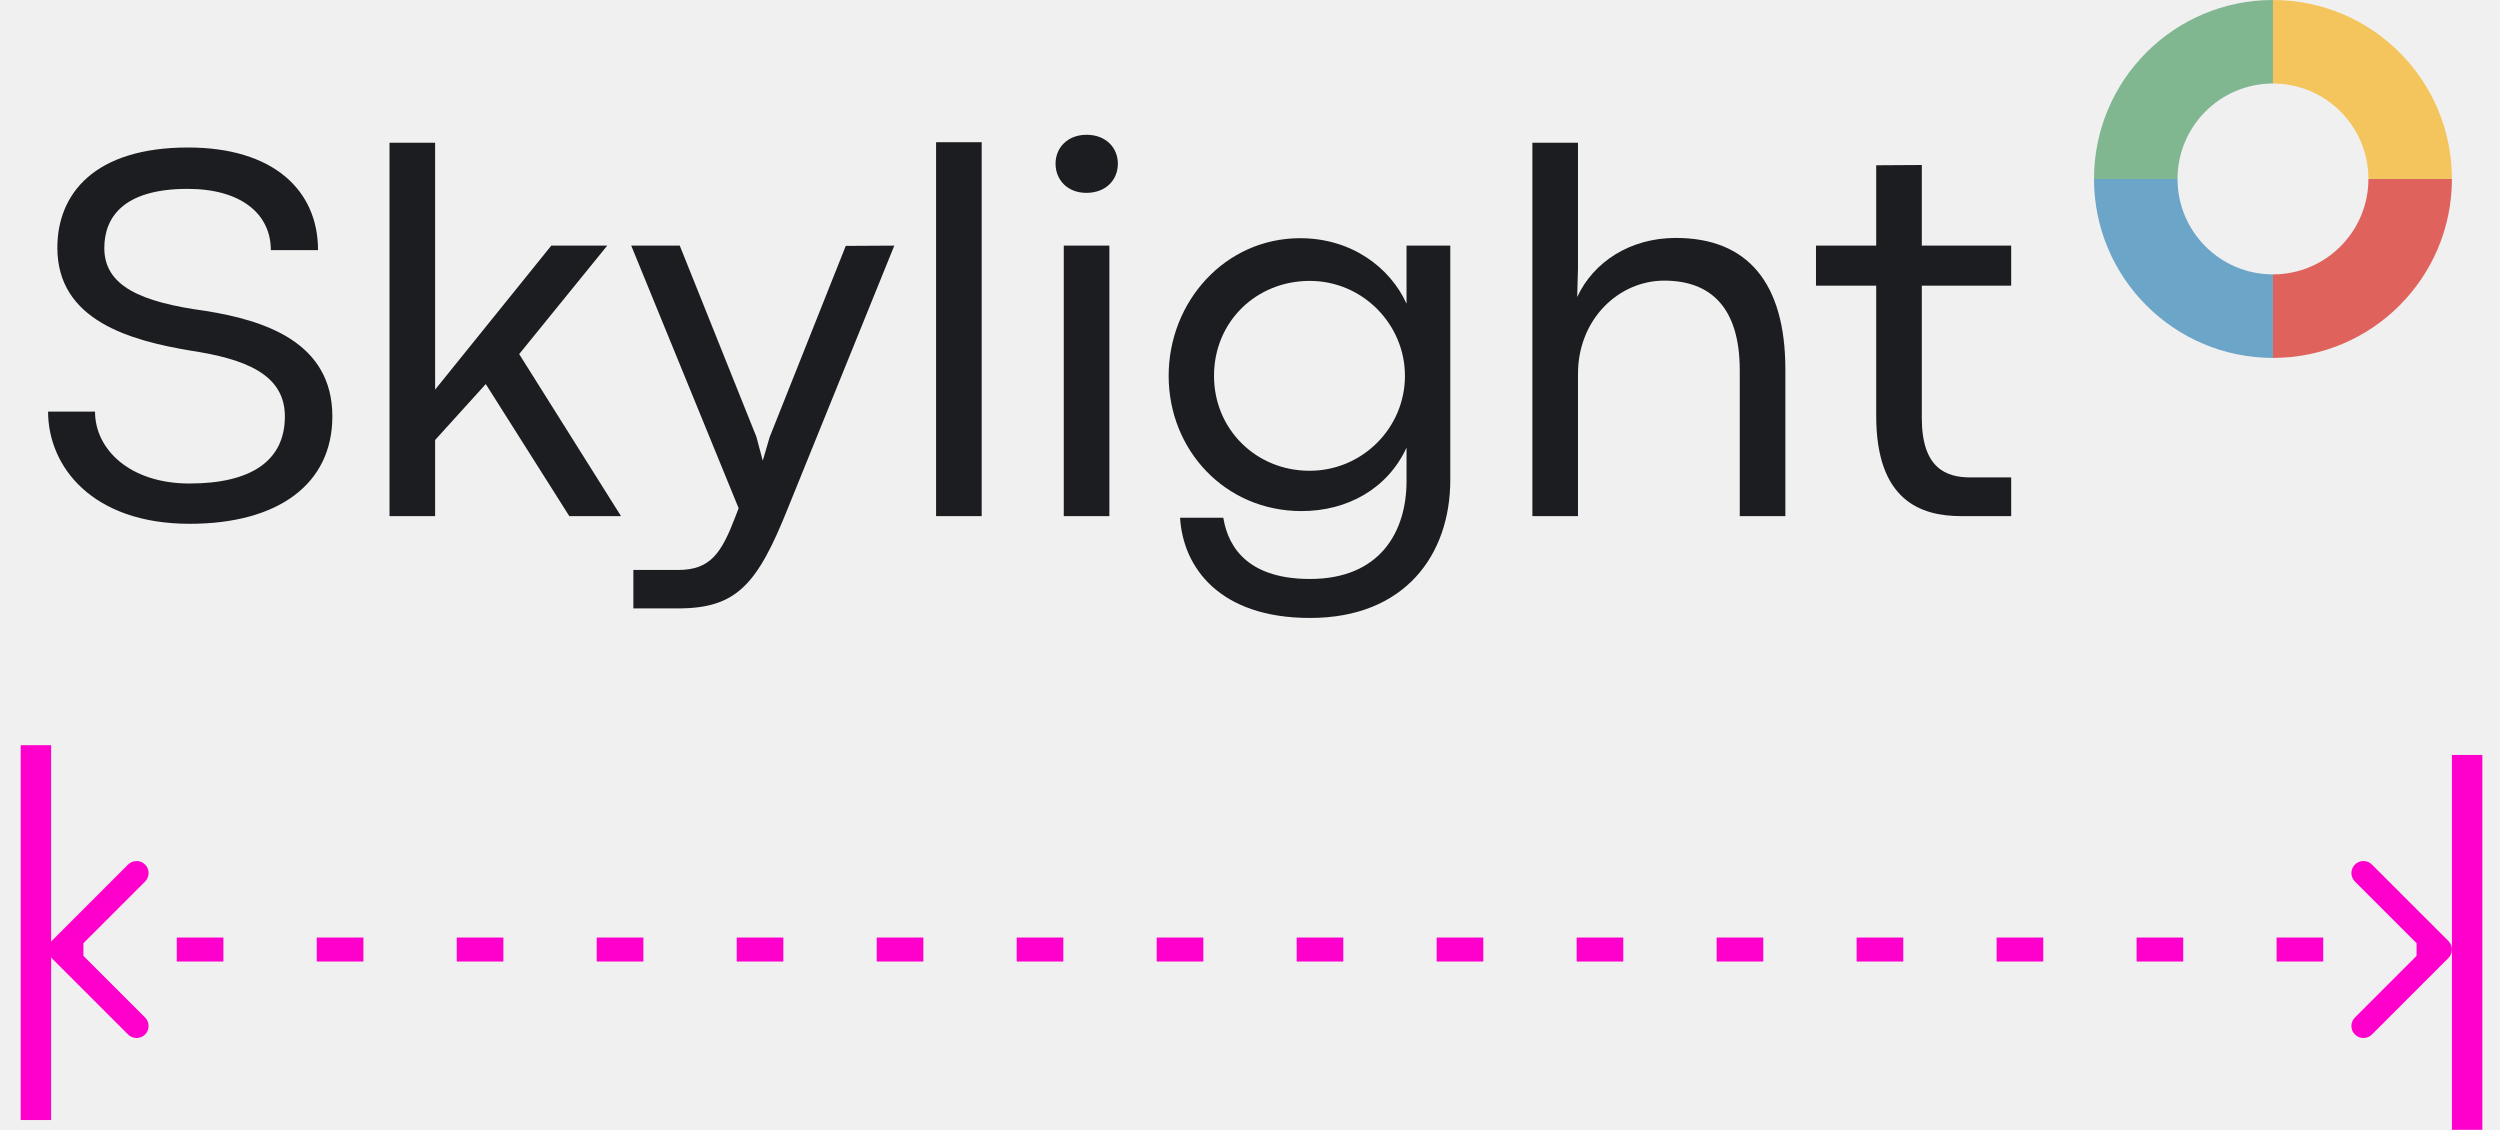
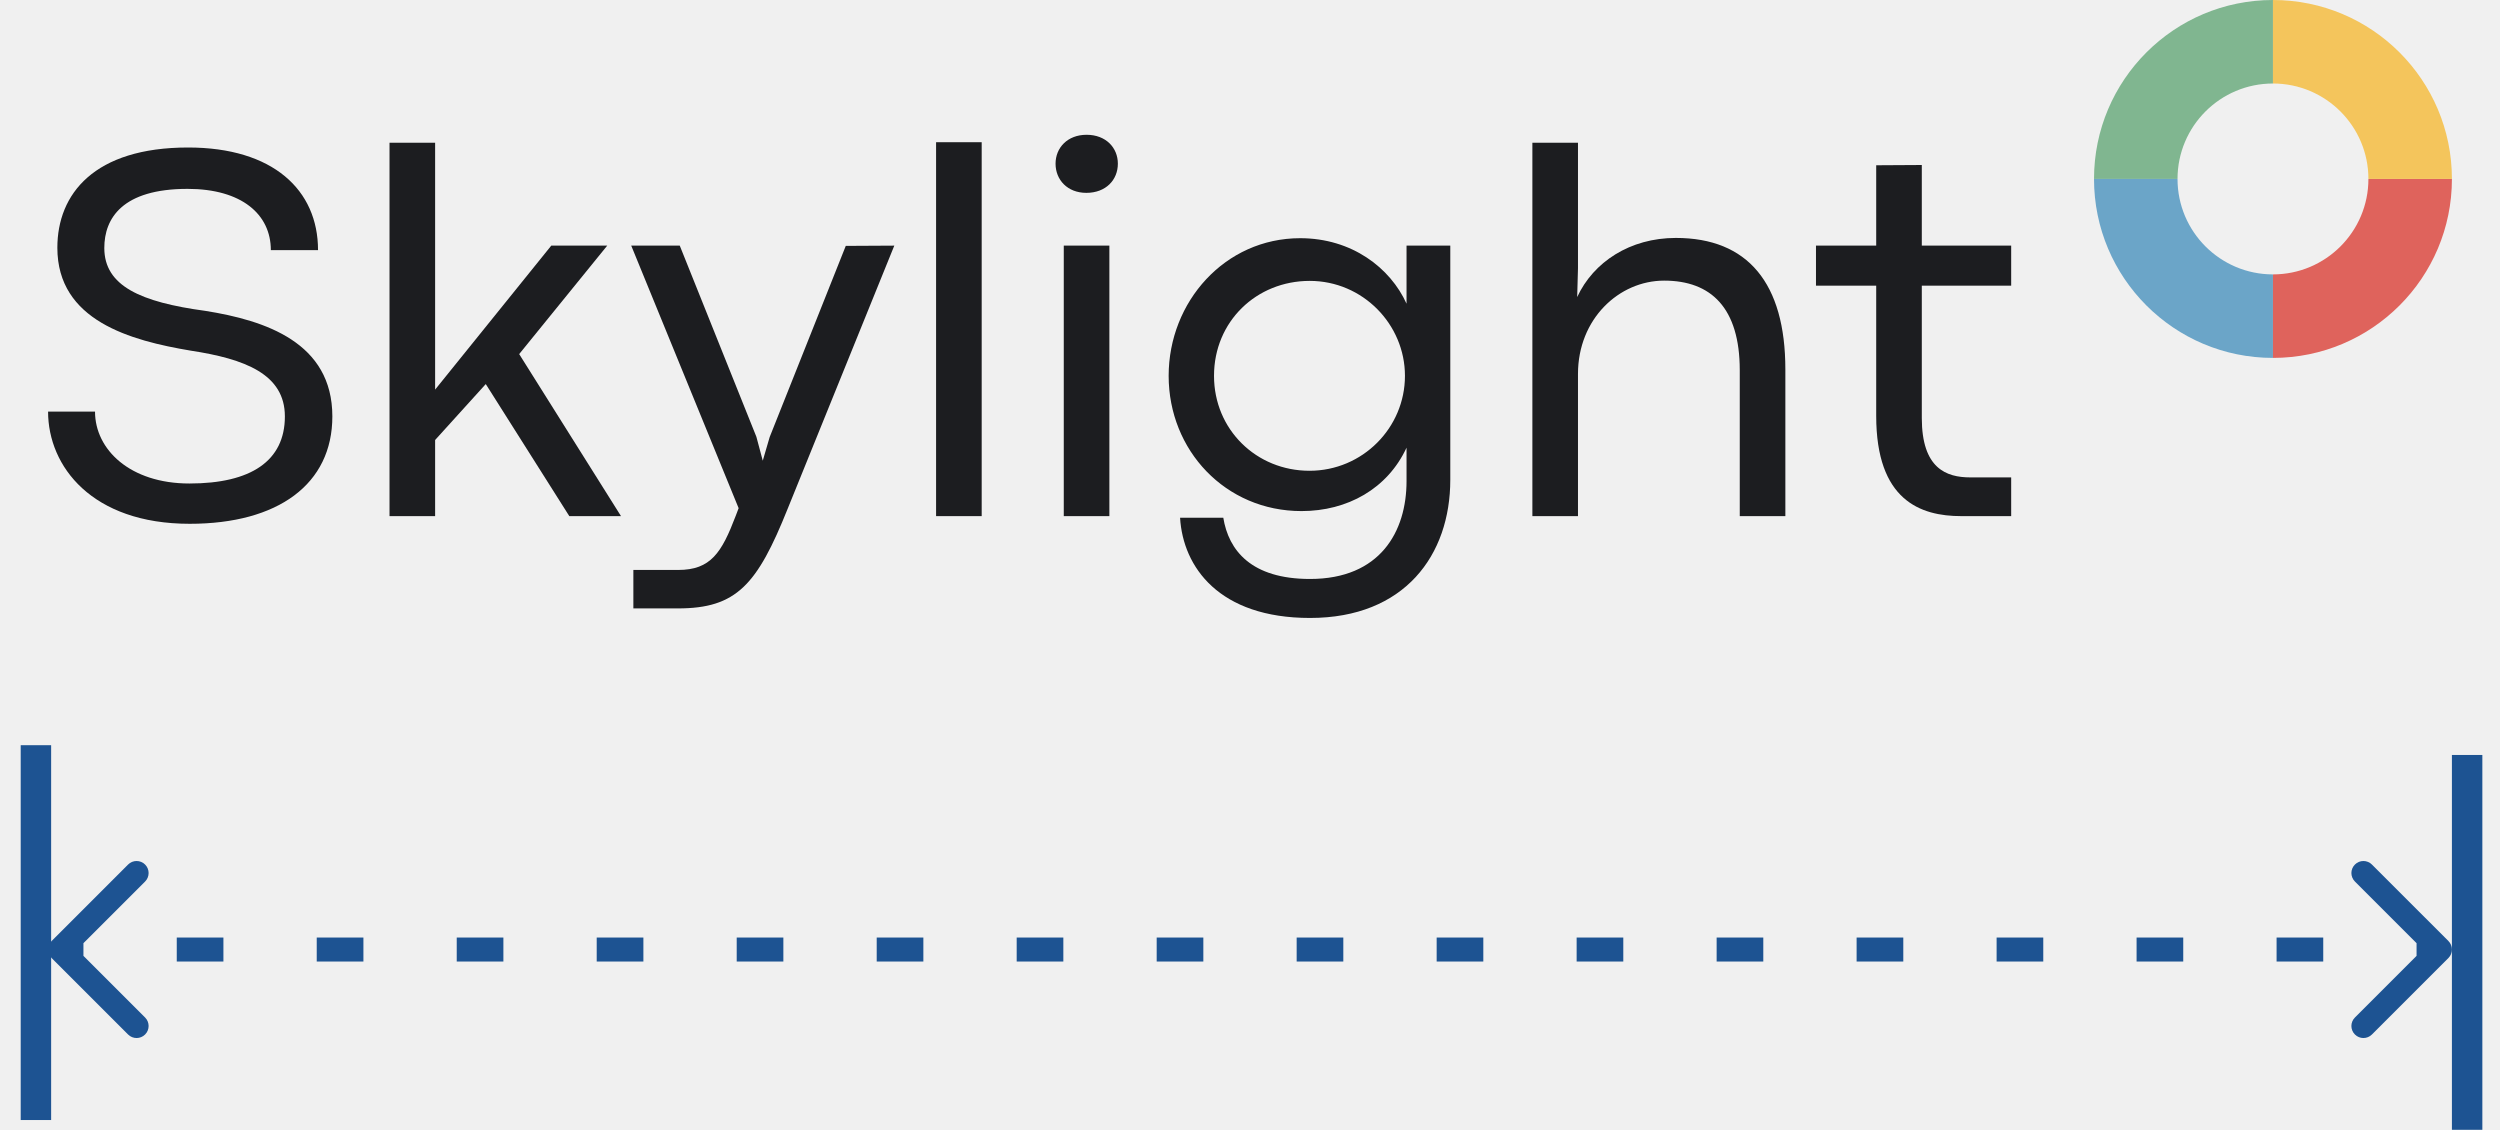
<svg xmlns="http://www.w3.org/2000/svg" width="104" height="47" viewBox="0 0 104 47" fill="none">
  <path d="M7.891 21.79C11.576 21.79 13.826 20.136 13.826 17.323C13.826 14.245 11.035 13.329 8.542 12.932C5.85 12.568 4.339 11.895 4.339 10.317C4.339 9.082 5.089 7.857 7.803 7.857C10.053 7.857 11.267 8.916 11.267 10.405H13.23C13.23 7.901 11.355 6.136 7.825 6.136C3.92 6.136 2.386 8.067 2.386 10.306C2.386 13.34 5.431 14.167 7.935 14.587C10.175 14.929 11.851 15.557 11.851 17.323C11.851 19.176 10.439 20.114 7.88 20.114C5.409 20.114 3.953 18.701 3.953 17.124H2C2 19.396 3.82 21.79 7.891 21.79Z" fill="#1C1D20" />
  <path d="M23.683 21.471H25.834L21.598 14.73L25.261 10.218H22.933L18.101 16.208V5.938H16.204V21.471H18.101V18.304L20.208 15.977L23.683 21.471Z" fill="#1C1D20" />
  <path d="M26.348 25.31H28.201C30.639 25.31 31.5 24.328 32.768 21.162L37.203 10.218L35.184 10.229L32.018 18.183L31.731 19.165L31.466 18.172L28.278 10.218H26.259L30.727 21.14L30.606 21.459C30.021 22.993 29.569 23.71 28.212 23.71H26.348V25.31Z" fill="#1C1D20" />
  <path d="M38.941 21.471H40.838V5.916H38.941V21.471Z" fill="#1C1D20" />
  <path d="M45.191 8.023C46.007 8.023 46.503 7.482 46.503 6.809C46.503 6.147 46.007 5.607 45.202 5.607C44.407 5.607 43.911 6.147 43.911 6.809C43.911 7.482 44.407 8.023 45.191 8.023ZM44.253 21.471H46.15V10.218H44.253V21.471Z" fill="#1C1D20" />
  <path d="M54.496 25.707C58.434 25.707 60.332 23.092 60.332 19.959V10.218H58.512V12.634C57.839 11.145 56.239 9.909 54.088 9.909C50.955 9.909 48.616 12.557 48.616 15.635C48.616 18.735 50.977 21.261 54.143 21.261C56.052 21.261 57.718 20.334 58.512 18.624V20.014C58.512 22.11 57.42 24.085 54.496 24.085C52.047 24.085 51.109 22.894 50.889 21.537H49.091C49.212 23.589 50.712 25.707 54.496 25.707ZM54.474 19.584C52.268 19.584 50.503 17.874 50.503 15.635C50.503 13.373 52.268 11.685 54.485 11.685C56.691 11.685 58.446 13.495 58.446 15.635C58.446 17.797 56.681 19.584 54.474 19.584Z" fill="#1C1D20" />
  <path d="M63.747 21.471H65.644V15.557C65.644 13.263 67.354 11.674 69.229 11.674C71.182 11.674 72.374 12.81 72.374 15.403V21.471H74.271V15.37C74.271 11.774 72.704 9.898 69.715 9.898C67.806 9.898 66.284 10.902 65.611 12.358L65.644 11.156V5.938H63.747V21.471Z" fill="#1C1D20" />
  <path d="M81.591 21.471H83.665V19.86H81.966C80.962 19.86 79.947 19.485 79.947 17.389V11.884H83.665V10.218H79.947V6.864L78.05 6.875V10.218H75.545V11.884H78.05V17.3C78.05 20.809 79.881 21.471 81.591 21.471Z" fill="#1C1D20" />
  <path fill-rule="evenodd" clip-rule="evenodd" d="M87.111 7.444C87.111 3.333 90.444 0 94.555 0V3.474C92.363 3.474 90.585 5.252 90.585 7.444C90.585 7.444 90.585 7.444 90.585 7.444L87.111 7.444Z" fill="#80B690" />
  <path fill-rule="evenodd" clip-rule="evenodd" d="M94.555 14.889C90.444 14.889 87.111 11.556 87.111 7.444L90.585 7.444L90.585 7.444C90.585 9.637 92.363 11.415 94.555 11.415L94.555 14.889Z" fill="#6BA5C8" />
  <path fill-rule="evenodd" clip-rule="evenodd" d="M102 7.444C102 11.556 98.667 14.889 94.555 14.889L94.555 11.415C96.748 11.415 98.526 9.637 98.526 7.444C98.526 7.444 98.526 7.444 98.526 7.444L102 7.444Z" fill="#DF635C" />
  <path fill-rule="evenodd" clip-rule="evenodd" d="M94.555 -3.25408e-07C98.667 -1.4569e-07 102 3.333 102 7.444L98.526 7.444L98.526 7.444C98.526 5.252 96.748 3.474 94.555 3.474L94.555 -3.25408e-07Z" fill="#F4C55C" />
  <mask maskUnits="userSpaceOnUse" x="0" y="0" width="0" height="0" fill="black">
    <rect fill="white" width="0" height="0" />
  </mask>
-   <path d="M101.854 39.854C102.049 39.658 102.049 39.342 101.854 39.146L98.672 35.965C98.476 35.769 98.16 35.769 97.965 35.965C97.769 36.16 97.769 36.476 97.965 36.672L100.793 39.5L97.965 42.328C97.769 42.524 97.769 42.84 97.965 43.035C98.16 43.231 98.476 43.231 98.672 43.035L101.854 39.854ZM2.146 39.147C1.951 39.342 1.951 39.658 2.146 39.854L5.328 43.035C5.524 43.231 5.84 43.231 6.036 43.035C6.231 42.84 6.231 42.524 6.036 42.328L3.207 39.5L6.036 36.672C6.231 36.476 6.231 36.16 6.036 35.965C5.84 35.769 5.524 35.769 5.328 35.965L2.146 39.147ZM101.5 39L100.529 39L100.529 40L101.5 40L101.5 39ZM96.647 39L94.706 39L94.706 40L96.647 40L96.647 39ZM90.823 39L88.882 39L88.882 40L90.823 40L90.823 39ZM85 39L83.059 39L83.059 40L85 40L85 39ZM79.177 39L77.235 39L77.235 40L79.177 40L79.177 39ZM73.353 39L71.412 39L71.412 40L73.353 40L73.353 39ZM67.529 39L65.588 39L65.588 40L67.529 40L67.529 39ZM61.706 39L59.765 39L59.765 40L61.706 40L61.706 39ZM55.882 39L53.941 39L53.941 40L55.882 40L55.882 39ZM50.059 39L48.118 39L48.118 40L50.059 40L50.059 39ZM44.235 39L42.294 39L42.294 40L44.235 40L44.235 39ZM38.412 39L36.471 39L36.471 40L38.412 40L38.412 39ZM32.588 39L30.647 39L30.647 40L32.588 40L32.588 39ZM26.765 39L24.823 39L24.823 40L26.765 40L26.765 39ZM20.941 39L19 39L19 40L20.941 40L20.941 39ZM15.118 39L13.176 39L13.176 40L15.118 40L15.118 39ZM9.294 39L7.353 39L7.353 40L9.294 40L9.294 39ZM3.471 39L2.5 39L2.5 40L3.471 40L3.471 39Z" fill="#FF00CC" mask="url(#)" />
-   <rect x="103.266" y="31.407" width="15.593" height="1.266" transform="rotate(90 103.266 31.4067)" fill="#FF00CC" />
-   <rect x="0.861" y="46.593" width="15.593" height="1.266" transform="rotate(-90 0.861328 46.593)" fill="#FF00CC" />
+   <path d="M101.854 39.854C102.049 39.658 102.049 39.342 101.854 39.146L98.672 35.965C98.476 35.769 98.16 35.769 97.965 35.965C97.769 36.16 97.769 36.476 97.965 36.672L100.793 39.5L97.965 42.328C97.769 42.524 97.769 42.84 97.965 43.035C98.16 43.231 98.476 43.231 98.672 43.035L101.854 39.854ZM2.146 39.147C1.951 39.342 1.951 39.658 2.146 39.854L5.328 43.035C5.524 43.231 5.84 43.231 6.036 43.035C6.231 42.84 6.231 42.524 6.036 42.328L3.207 39.5L6.036 36.672C6.231 36.476 6.231 36.16 6.036 35.965C5.84 35.769 5.524 35.769 5.328 35.965L2.146 39.147ZM101.5 39L100.529 39L100.529 40L101.5 40L101.5 39ZM96.647 39L94.706 39L94.706 40L96.647 40L96.647 39ZM90.823 39L88.882 39L88.882 40L90.823 40L90.823 39ZM85 39L83.059 39L83.059 40L85 40L85 39ZM79.177 39L77.235 39L77.235 40L79.177 40L79.177 39ZM73.353 39L71.412 39L71.412 40L73.353 40L73.353 39ZM67.529 39L65.588 39L65.588 40L67.529 40L67.529 39ZM61.706 39L59.765 39L59.765 40L61.706 40L61.706 39ZM55.882 39L53.941 39L53.941 40L55.882 40L55.882 39ZM50.059 39L48.118 39L48.118 40L50.059 40L50.059 39ZM44.235 39L42.294 39L42.294 40L44.235 40L44.235 39ZM38.412 39L36.471 39L36.471 40L38.412 40L38.412 39ZM32.588 39L30.647 39L30.647 40L32.588 40L32.588 39ZM26.765 39L24.823 39L24.823 40L26.765 40L26.765 39ZM20.941 39L19 39L19 40L20.941 40L20.941 39ZM15.118 39L13.176 39L13.176 40L15.118 40L15.118 39ZM9.294 39L7.353 39L7.353 40L9.294 40L9.294 39ZM3.471 39L2.5 39L2.5 40L3.471 40L3.471 39Z" fill="#1d5392" mask="url(#)" />
+   <rect x="103.266" y="31.407" width="15.593" height="1.266" transform="rotate(90 103.266 31.4067)" fill="#1d5392" />
+   <rect x="0.861" y="46.593" width="15.593" height="1.266" transform="rotate(-90 0.861328 46.593)" fill="#1d5392" />
</svg>
